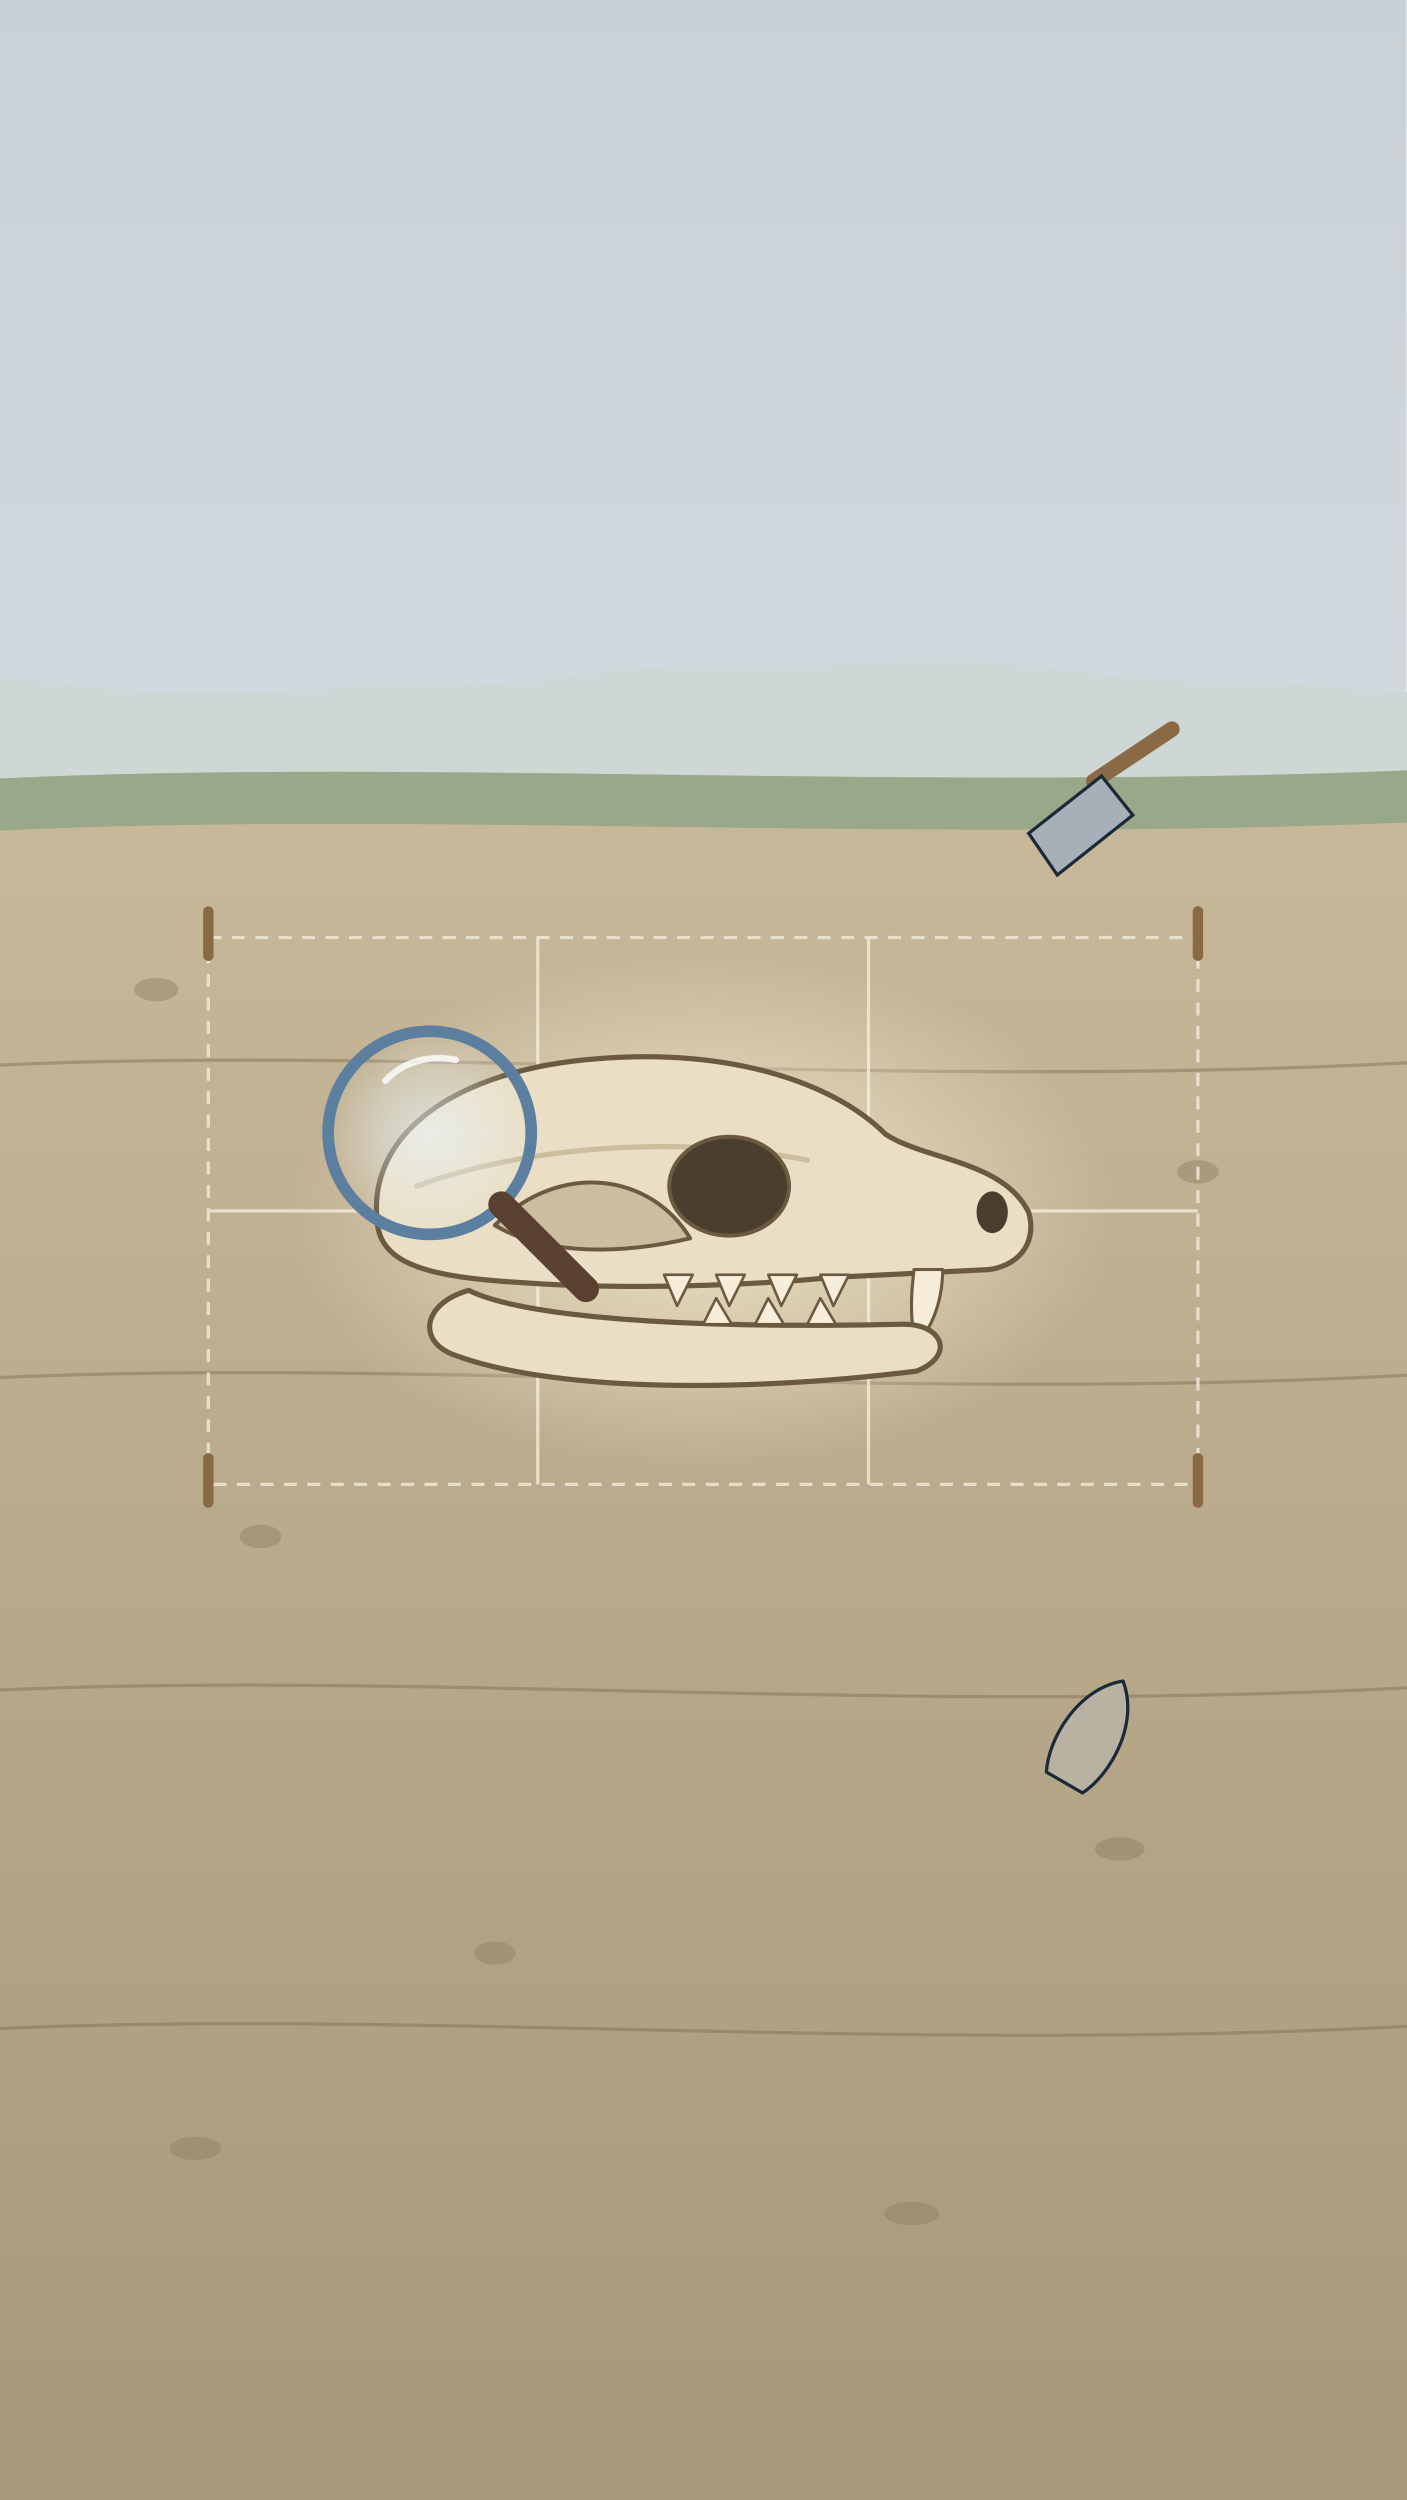
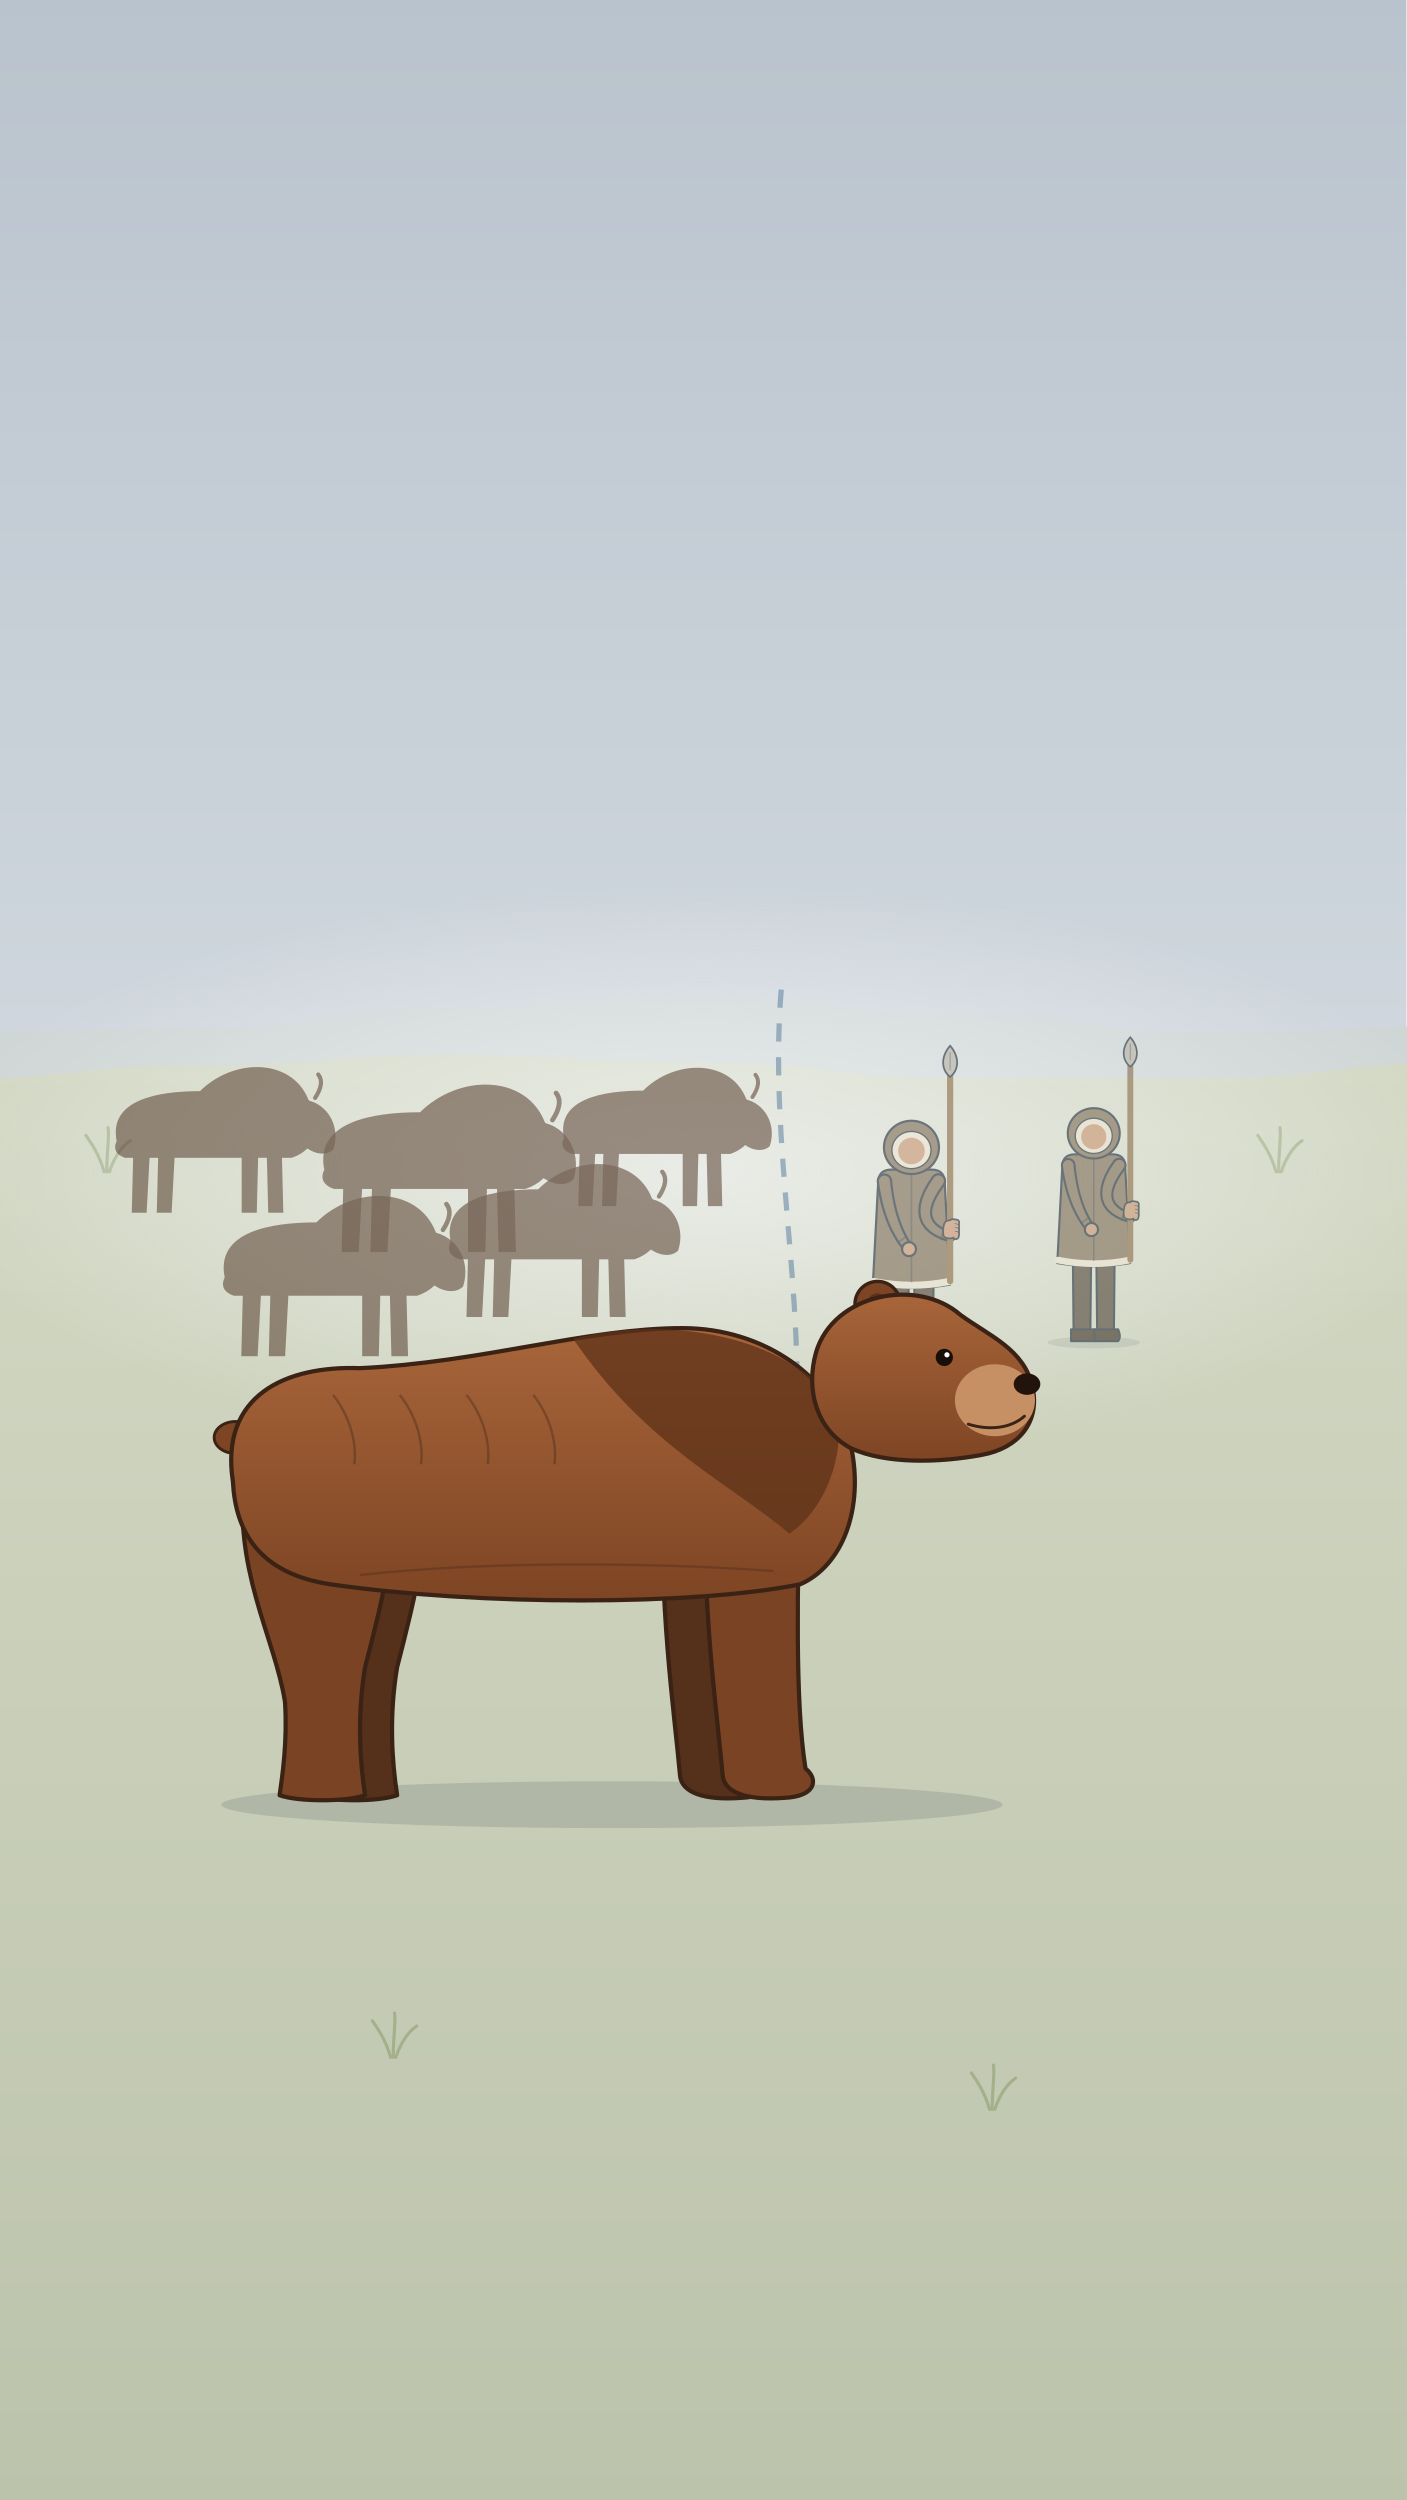
<svg xmlns="http://www.w3.org/2000/svg" viewBox="0 0 1080 1920" width="1080" height="1920">
  <defs>
    <linearGradient id="GR-arct" x1="0" y1="0" x2="0" y2="1">
      <stop offset="0" stop-color="#a8653a" />
      <stop offset="1" stop-color="#7e4524" />
    </linearGradient>
    <linearGradient id="GR-brown" x1="0" y1="0" x2="0" y2="1">
      <stop offset="0" stop-color="#c99a68" />
      <stop offset="1" stop-color="#a0703f" />
    </linearGradient>
    <linearGradient id="GR-mammoth" x1="0" y1="0" x2="0" y2="1">
      <stop offset="0" stop-color="#a8623e" />
      <stop offset=".6" stop-color="#8b4a2e" />
      <stop offset="1" stop-color="#5e3020" />
    </linearGradient>
    <linearGradient id="GR-mastodon" x1="0" y1="0" x2="0" y2="1">
      <stop offset="0" stop-color="#8a5a40" />
      <stop offset="1" stop-color="#5a3a2a" />
    </linearGradient>
-     <linearGradient id="U026sky" x1="0" y1="0" x2="0" y2="1">
-       <stop offset="0" stop-color="#c9d1d8" stop-opacity="1" />
+     <linearGradient id="U025sky" x1="0" y1="0" x2="0" y2="1">
+       <stop offset="0" stop-color="#b9c3cd" stop-opacity="1" />
+       <stop offset="0.6" stop-color="#d9dfe4" stop-opacity="1" />
      <stop offset="1" stop-color="#e4eaee" stop-opacity="1" />
    </linearGradient>
-     <linearGradient id="U026soil" x1="0" y1="0" x2="0" y2="1">
-       <stop offset="0" stop-color="#c8b99a" stop-opacity="1" />
-       <stop offset="1" stop-color="#a8977a" stop-opacity="1" />
-     </linearGradient>
-     <radialGradient id="U026lamp" cx=".5" cy=".5" r=".5">
-       <stop offset="0" stop-color="#fff6dc" stop-opacity="0.7" />
-       <stop offset=".6" stop-color="#fff6dc" stop-opacity="0.315" />
-       <stop offset="1" stop-color="#fff6dc" stop-opacity="0" />
+     <linearGradient id="U025gr" x1="0" y1="0" x2="0" y2="1">
+       <stop offset="0" stop-color="#d3d8c4" stop-opacity="1" />
+       <stop offset="1" stop-color="#bcc3ab" stop-opacity="1" />
+     </linearGradient>
+     <linearGradient id="U025snow" x1="0" y1="0" x2="0" y2="1">
+       <stop offset="0" stop-color="#e9eef1" stop-opacity="1" />
+       <stop offset="1" stop-color="#d4dce2" stop-opacity="1" />
+     </linearGradient>
+     <radialGradient id="U025mist" cx=".5" cy=".5" r=".5">
+       <stop offset="0" stop-color="#f4f6f7" stop-opacity="0.7" />
+       <stop offset=".6" stop-color="#f4f6f7" stop-opacity="0.315" />
+       <stop offset="1" stop-color="#f4f6f7" stop-opacity="0" />
    </radialGradient>
-     <radialGradient id="U026lens" cx=".5" cy=".5" r=".5">
-       <stop offset="0" stop-color="#e8f4fb" stop-opacity="0.6" />
-       <stop offset=".6" stop-color="#e8f4fb" stop-opacity="0.27" />
-       <stop offset="1" stop-color="#e8f4fb" stop-opacity="0" />
+     <radialGradient id="U025glow" cx=".5" cy=".5" r=".5">
+       <stop offset="0" stop-color="#f2e6c8" stop-opacity="0.55" />
+       <stop offset=".6" stop-color="#f2e6c8" stop-opacity="0.248" />
+       <stop offset="1" stop-color="#f2e6c8" stop-opacity="0" />
    </radialGradient>
  </defs>
-   <rect id="bg-sky" x="0" y="0" width="1080" height="1920" fill="url(#U026sky)" />
-   <path id="bg-far-hills" d="M -40 520 C 57 520 57 532 153 532 C 250 532 250 526 347 526 C 443 526 443 512 540 512 C 637 512 637 509 733 509 C 830 509 830 523 927 523 C 1023 523 1023 532 1120 532 L 1120 1920 L -40 1920 Z" fill="#cfd6d6" />
-   <path id="bg-soil" d="M -40 600 C 300 580 700 610 1120 590 L 1120 1920 L -40 1920 Z" fill="url(#U026soil)" />
-   <path d="M -40 600 C 300 580 700 610 1120 590 L 1120 630 C 700 650 300 620 -40 640 Z" fill="#9aa88a" />
-   <path id="bg-rock-layer-1" d="M -40 820 C 300 800 700 840 1120 814" fill="none" stroke="#7d6a55" stroke-width="2.5" opacity=".45" />
-   <path id="bg-rock-layer-2" d="M -40 1060 C 300 1040 700 1080 1120 1054" fill="none" stroke="#7d6a55" stroke-width="2.5" opacity=".45" />
-   <path id="bg-rock-layer-3" d="M -40 1300 C 300 1280 700 1320 1120 1294" fill="none" stroke="#7d6a55" stroke-width="2.5" opacity=".45" />
-   <path id="bg-rock-layer-4" d="M -40 1560 C 300 1540 700 1580 1120 1554" fill="none" stroke="#7d6a55" stroke-width="2.5" opacity=".45" />
-   <ellipse cx="120" cy="760" rx="17" ry="9" fill="#8f7f62" opacity=".45" />
-   <ellipse cx="920" cy="900" rx="16" ry="9" fill="#8f7f62" opacity=".45" />
-   <ellipse cx="200" cy="1180" rx="16" ry="9" fill="#8f7f62" opacity=".45" />
-   <ellipse cx="860" cy="1420" rx="19" ry="9" fill="#8f7f62" opacity=".45" />
-   <ellipse cx="380" cy="1500" rx="16" ry="9" fill="#8f7f62" opacity=".45" />
-   <ellipse cx="700" cy="1700" rx="21" ry="9" fill="#8f7f62" opacity=".45" />
-   <ellipse cx="150" cy="1650" rx="20" ry="9" fill="#8f7f62" opacity=".45" />
-   <g id="bg-dig-grid" fill="none" stroke="#efe6d6" stroke-width="2.5" opacity=".85">
-     <rect x="160" y="720" width="760" height="420" stroke-dasharray="10 8" />
-     <path d="M 413 720 L 413 1140 M 667 720 L 667 1140 M 160 930 L 920 930" />
+   <rect id="bg-sky" x="0" y="0" width="1080" height="1920" fill="url(#U025sky)" />
+   <path id="bg-far-hills" d="M -40 792 C 57 792 57 790 153 790 C 250 790 250 774 347 774 C 443 774 443 766 540 766 C 637 766 637 779 733 779 C 830 779 830 793 927 793 C 1023 793 1023 788 1120 788 L 1120 1920 L -40 1920 Z" fill="#cfd6d6" />
+   <path id="bg-ground" d="M -40 829 C 57 829 57 818 153 818 C 250 818 250 810 347 810 C 443 810 443 816 540 816 C 637 816 637 828 733 828 C 830 828 830 828 927 828 C 1023 828 1023 816 1120 816 L 1120 1920 L -40 1920 Z" fill="url(#U025gr)" />
+   <path d="M 80 900 c -4 -14 -10 -22 -14 -28 M 82 900 c 0 -16 2 -26 1 -34 M 84 900 c 4 -12 10 -20 16 -24" fill="none" stroke="#8a9a6a" stroke-width="2.4" stroke-linecap="round" opacity="0.55" />
+   <path d="M 980 900 c -4 -14 -10 -22 -14 -28 M 982 900 c 0 -16 2 -26 1 -34 M 984 900 c 4 -12 10 -20 16 -24" fill="none" stroke="#8a9a6a" stroke-width="2.4" stroke-linecap="round" opacity="0.55" />
+   <path d="M 300 1580 c -4 -14 -10 -22 -14 -28 M 302 1580 c 0 -16 2 -26 1 -34 M 304 1580 c 4 -12 10 -20 16 -24" fill="none" stroke="#8a9a6a" stroke-width="2.4" stroke-linecap="round" opacity="0.55" />
+   <path d="M 760 1620 c -4 -14 -10 -22 -14 -28 M 762 1620 c 0 -16 2 -26 1 -34 M 764 1620 c 4 -12 10 -20 16 -24" fill="none" stroke="#8a9a6a" stroke-width="2.4" stroke-linecap="round" opacity="0.55" />
+   <ellipse cx="540" cy="900" rx="600" ry="220" fill="url(#U025mist)" />
+   <g id="mv-path-bison-herd-escape" data-path="M 330 980 C 380 980 430 975 480 970" data-dur="4.2" data-delay=".4" data-rot="0" data-face="right" opacity=".7">
+     <g transform="translate(160.0 930.0) scale(-2 2) translate(-1380.0 -598.0)">
+       <g id="bison-far-1-h0" opacity="0.75">
+         <path d="M 1408.8,574.4 L 1409.4,598.7 L 1403.7,598.7 L 1402.4,574.4 Z" fill="#4e3324" />
+         <path d="M 1367.2,574.4 L 1367.2,598.7 L 1361.4,598.7 L 1360.8,574.4 Z" fill="#4e3324" />
+         <path d="M 1399.2,574.4 L 1399.8,598.7 L 1394.1,598.7 L 1392.8,574.4 Z" fill="#4e3324" />
+         <path d="M 1357.6,574.4 L 1357.0,598.7 L 1351.2,598.7 L 1351.8,574.4 Z" fill="#4e3324" />
+         <path d="M 1415.2,571.2 C 1418.4,555.2 1399.2,552.0 1383.2,552.0 C 1370.4,539.2 1348.0,539.2 1341.6,555.2 C 1335.2,564.8 1338.4,574.4 1348.0,577.6 L 1412.0,577.6 C 1415.8,576.3 1416.5,573.8 1415.2,571.2 Z" fill="#4e3324" />
+         <path d="M 1344.8,555.2 C 1335.2,555.2 1328.8,564.8 1332.0,574.4 C 1335.2,577.6 1341.6,575.7 1344.8,571.2 Z" fill="#4e3324" />
+         <path d="M 1339.0,554.6 Q 1335.2,548.8 1337.8,545.6" fill="none" stroke="#4e3324" stroke-width="1.6" stroke-linejoin="round" stroke-linecap="round" />
+       </g>
+     </g>
+     <g transform="translate(330.0 960.0) scale(-2.3 2.3) translate(-1380.0 -598.0)">
+       <g id="bison-far-1-h1" opacity="0.75">
+         <path d="M 1408.8,574.4 L 1409.4,598.7 L 1403.7,598.7 L 1402.4,574.4 Z" fill="#4e3324" />
+         <path d="M 1367.2,574.4 L 1367.2,598.7 L 1361.4,598.7 L 1360.8,574.4 Z" fill="#4e3324" />
+         <path d="M 1399.2,574.4 L 1399.8,598.7 L 1394.1,598.7 L 1392.8,574.4 Z" fill="#4e3324" />
+         <path d="M 1357.6,574.4 L 1357.0,598.7 L 1351.2,598.7 L 1351.8,574.4 Z" fill="#4e3324" />
+         <path d="M 1415.2,571.2 C 1418.4,555.2 1399.2,552.0 1383.2,552.0 C 1370.4,539.2 1348.0,539.2 1341.6,555.2 C 1335.2,564.8 1338.4,574.4 1348.0,577.6 L 1412.0,577.6 C 1415.8,576.3 1416.5,573.8 1415.2,571.2 Z" fill="#4e3324" />
+         <path d="M 1344.8,555.2 C 1335.2,555.2 1328.8,564.8 1332.0,574.4 C 1335.2,577.6 1341.6,575.7 1344.8,571.2 Z" fill="#4e3324" />
+         <path d="M 1339.0,554.6 Q 1335.2,548.8 1337.8,545.6" fill="none" stroke="#4e3324" stroke-width="1.6" stroke-linejoin="round" stroke-linecap="round" />
+       </g>
+     </g>
+     <g transform="translate(500.0 925.0) scale(-1.9 1.9) translate(-1380.0 -598.0)">
+       <g id="bison-far-1-h2" opacity="0.75">
+         <path d="M 1408.8,574.4 L 1409.4,598.7 L 1403.7,598.7 L 1402.4,574.4 Z" fill="#4e3324" />
+         <path d="M 1367.2,574.4 L 1367.2,598.7 L 1361.4,598.7 L 1360.8,574.4 Z" fill="#4e3324" />
+         <path d="M 1399.2,574.4 L 1399.8,598.7 L 1394.1,598.7 L 1392.8,574.4 Z" fill="#4e3324" />
+         <path d="M 1357.6,574.4 L 1357.0,598.7 L 1351.2,598.7 L 1351.8,574.4 Z" fill="#4e3324" />
+         <path d="M 1415.2,571.2 C 1418.4,555.2 1399.2,552.0 1383.2,552.0 C 1370.4,539.2 1348.0,539.2 1341.6,555.2 C 1335.2,564.8 1338.4,574.4 1348.0,577.6 L 1412.0,577.6 C 1415.8,576.3 1416.5,573.8 1415.2,571.2 Z" fill="#4e3324" />
+         <path d="M 1344.8,555.2 C 1335.2,555.2 1328.8,564.8 1332.0,574.4 C 1335.2,577.6 1341.6,575.7 1344.8,571.2 Z" fill="#4e3324" />
+         <path d="M 1339.0,554.6 Q 1335.2,548.8 1337.8,545.6" fill="none" stroke="#4e3324" stroke-width="1.6" stroke-linejoin="round" stroke-linecap="round" />
+       </g>
+     </g>
+     <g transform="translate(420.0 1010.0) scale(-2.1 2.1) translate(-1380.0 -598.0)">
+       <g id="bison-far-1-h3" opacity="0.75">
+         <path d="M 1408.8,574.4 L 1409.4,598.7 L 1403.7,598.7 L 1402.4,574.4 Z" fill="#4e3324" />
+         <path d="M 1367.2,574.4 L 1367.2,598.7 L 1361.4,598.7 L 1360.8,574.4 Z" fill="#4e3324" />
+         <path d="M 1399.2,574.4 L 1399.8,598.7 L 1394.1,598.7 L 1392.8,574.4 Z" fill="#4e3324" />
+         <path d="M 1357.6,574.4 L 1357.0,598.7 L 1351.2,598.7 L 1351.8,574.4 Z" fill="#4e3324" />
+         <path d="M 1415.2,571.2 C 1418.4,555.2 1399.2,552.0 1383.2,552.0 C 1370.4,539.2 1348.0,539.2 1341.6,555.2 C 1335.2,564.8 1338.4,574.4 1348.0,577.6 L 1412.0,577.6 C 1415.8,576.3 1416.5,573.8 1415.2,571.2 Z" fill="#4e3324" />
+         <path d="M 1344.8,555.2 C 1335.2,555.2 1328.8,564.8 1332.0,574.4 C 1335.2,577.6 1341.6,575.7 1344.8,571.2 Z" fill="#4e3324" />
+         <path d="M 1339.0,554.6 Q 1335.2,548.8 1337.8,545.6" fill="none" stroke="#4e3324" stroke-width="1.6" stroke-linejoin="round" stroke-linecap="round" />
+       </g>
+     </g>
+     <g transform="translate(250.0 1040.0) scale(-2.2 2.2) translate(-1380.0 -598.0)">
+       <g id="bison-far-1-h4" opacity="0.75">
+         <path d="M 1408.8,574.4 L 1409.4,598.7 L 1403.7,598.7 L 1402.4,574.4 Z" fill="#4e3324" />
+         <path d="M 1367.2,574.4 L 1367.2,598.7 L 1361.4,598.7 L 1360.8,574.4 Z" fill="#4e3324" />
+         <path d="M 1399.2,574.4 L 1399.8,598.7 L 1394.1,598.7 L 1392.8,574.4 Z" fill="#4e3324" />
+         <path d="M 1357.6,574.4 L 1357.0,598.7 L 1351.2,598.7 L 1351.8,574.4 Z" fill="#4e3324" />
+         <path d="M 1415.2,571.2 C 1418.4,555.2 1399.2,552.0 1383.2,552.0 C 1370.4,539.2 1348.0,539.2 1341.6,555.2 C 1335.2,564.8 1338.4,574.4 1348.0,577.6 L 1412.0,577.6 C 1415.8,576.3 1416.5,573.8 1415.2,571.2 Z" fill="#4e3324" />
+         <path d="M 1344.8,555.2 C 1335.2,555.2 1328.8,564.8 1332.0,574.4 C 1335.2,577.6 1341.6,575.7 1344.8,571.2 Z" fill="#4e3324" />
+         <path d="M 1339.0,554.6 Q 1335.2,548.8 1337.8,545.6" fill="none" stroke="#4e3324" stroke-width="1.6" stroke-linejoin="round" stroke-linecap="round" />
+       </g>
+     </g>
  </g>
-   <path d="M 160 700 L 160 734" stroke="#8a6a44" stroke-width="8" stroke-linecap="round" />
-   <path d="M 920 700 L 920 734" stroke="#8a6a44" stroke-width="8" stroke-linecap="round" />
-   <path d="M 160 1120 L 160 1154" stroke="#8a6a44" stroke-width="8" stroke-linecap="round" />
-   <path d="M 920 1120 L 920 1154" stroke="#8a6a44" stroke-width="8" stroke-linecap="round" />
-   <ellipse cx="540" cy="930" rx="320" ry="200" fill="url(#U026lamp)" />
-   <g transform="translate(540.0 935.0) scale(0.8 0.8) translate(-1085.0 -620.0)">
-     <g id="arctodus-skull">
-       <path d="M 772.5,627.5 C 760.0,540.0 847.5,477.5 985.0,467.5 C 1110.0,457.5 1210.0,490.0 1260.0,540.0 C 1297.5,565.0 1372.5,565.0 1397.5,615.0 C 1405.0,640.0 1392.5,665.0 1360.0,670.0 L 1210.0,677.5 C 1135.0,685.0 1010.0,690.0 910.0,682.5 C 822.5,677.5 777.5,665.0 772.5,627.5 Z" fill="#eadfc6" stroke="#6b5a40" stroke-width="5.0" stroke-linejoin="round" stroke-linecap="round" />
-       <path d="M 810.0,590.0 C 910.0,552.5 1060.0,540.0 1185.0,565.0" fill="none" stroke="#cbbd9e" stroke-width="5.0" stroke-linejoin="round" stroke-linecap="round" />
-       <ellipse cx="1110.0" cy="590.0" rx="57.5" ry="47.5" fill="#4a3e2e" stroke="#6b5a40" stroke-width="3.8" />
-       <path d="M 885.0,627.5 C 947.5,565.0 1035.0,577.5 1072.5,640.0 C 1010.0,655.0 935.0,657.5 885.0,627.5 Z" fill="#cbbd9e" stroke="#6b5a40" stroke-width="3.8" stroke-linejoin="round" stroke-linecap="round" />
-       <ellipse cx="1362.5" cy="615.0" rx="15.0" ry="20.0" fill="#4a3e2e" />
-       <path d="M 1197.5,675.0 L 1210.0,705.0 L 1225.0,675.0 Z" fill="#f6eedb" stroke="#6b5a40" stroke-width="2.5" stroke-linejoin="round" stroke-linecap="round" />
-       <path d="M 1147.5,675.0 L 1160.0,705.0 L 1175.0,675.0 Z" fill="#f6eedb" stroke="#6b5a40" stroke-width="2.5" stroke-linejoin="round" stroke-linecap="round" />
-       <path d="M 1097.5,675.0 L 1110.0,705.0 L 1125.0,675.0 Z" fill="#f6eedb" stroke="#6b5a40" stroke-width="2.5" stroke-linejoin="round" stroke-linecap="round" />
-       <path d="M 1047.5,675.0 L 1060.0,705.0 L 1075.0,675.0 Z" fill="#f6eedb" stroke="#6b5a40" stroke-width="2.5" stroke-linejoin="round" stroke-linecap="round" />
-       <path d="M 1315.0,670.0 C 1315.0,702.5 1302.5,730.0 1290.0,740.0 C 1282.5,720.0 1285.0,690.0 1287.5,670.0 Z" fill="#f6eedb" stroke="#6b5a40" stroke-width="3.0" stroke-linejoin="round" stroke-linecap="round" />
-       <path d="M 860.0,690.0 C 910.0,715.0 1060.0,727.5 1277.5,722.5 C 1315.0,722.5 1327.5,752.5 1290.0,767.5 C 1110.0,790.0 935.0,785.0 847.5,752.5 C 810.0,740.0 815.0,702.5 860.0,690.0 Z" fill="#eadfc6" stroke="#6b5a40" stroke-width="5.0" stroke-linejoin="round" stroke-linecap="round" />
-       <path d="M 1185.0,722.5 L 1197.5,697.5 L 1212.5,722.5 Z" fill="#f6eedb" stroke="#6b5a40" stroke-width="2.5" stroke-linejoin="round" stroke-linecap="round" />
-       <path d="M 1135.0,722.5 L 1147.5,697.5 L 1162.5,722.5 Z" fill="#f6eedb" stroke="#6b5a40" stroke-width="2.5" stroke-linejoin="round" stroke-linecap="round" />
-       <path d="M 1085.0,722.5 L 1097.5,697.5 L 1112.5,722.5 Z" fill="#f6eedb" stroke="#6b5a40" stroke-width="2.5" stroke-linejoin="round" stroke-linecap="round" />
+   <g id="ghost-hunter-group" opacity=".6">
+     <g id="mv-breathe-hunter-person-a">
+       <g transform="translate(700.0 1050.0) scale(0.55 0.55) translate(-470.0 -880.0)">
+         <g id="clovis-hunter-person-a">
+           <ellipse cx="470" cy="882" rx="68.2" ry="8.7" fill="#1b2a38" opacity=".14" />
+           <path d="M439,736.8 L466.3,736.8 L465,864.5 L440.2,864.5 Z" fill="#4e4236" stroke="#1b2a38" stroke-width="3.1" stroke-linejoin="round" />
+           <path d="M436.5,862.6 L471.2,862.6 Q476.2,873.8 471.2,880 L436.5,880 Z" fill="#3a2e24" stroke="#1b2a38" stroke-width="3.1" stroke-linejoin="round" />
+           <path d="M473.7,736.8 L501,736.8 L499.8,864.5 L475,864.5 Z" fill="#4e4236" stroke="#1b2a38" stroke-width="3.1" stroke-linejoin="round" />
+           <path d="M471.2,862.6 L506,862.6 Q510.9,873.8 506,880 L471.2,880 Z" fill="#3a2e24" stroke="#1b2a38" stroke-width="3.1" stroke-linejoin="round" />
+           <path d="M423.5,622.7 Q423.5,604.1 442.1,604.1 L497.9,604.1 Q516.5,604.1 516.5,622.7 L523.9,764.7 Q470,774 416.1,764.7 Z" fill="#7d6a55" stroke="#1b2a38" stroke-width="3.1" stroke-linejoin="round" />
+           <path d="M417.3,760.3 Q470,770.9 522.7,760.3" fill="none" stroke="#efe6d6" stroke-width="9.9" stroke-linecap="round" />
+           <path d="M470,610.3 L470,761.6" stroke="#1b2a38" stroke-width="2.2" opacity=".45" />
+           <g class="mv mv-limb-clovis-hunter-person-arm-r-1-a" data-pivot="679.2 906.8">
+             <path d="M423.0,620.8 L424.3,630.3 L426.0,639.6 L428.0,648.7 L430.2,657.3 L432.8,665.7 L435.6,673.7 L438.7,681.4 L442.1,688.7 L445.8,695.7 L449.7,702.4 L453.9,708.7 L458.3,714.5 A6.2,6.2 0 0 0 468.5,707.4 L464.8,701.6 L461.5,695.6 L458.4,689.3 L455.6,682.7 L453.0,675.8 L450.7,668.6 L448.5,661.0 L446.7,653.2 L445.0,645.0 L443.6,636.5 L442.4,627.7 L441.4,618.4 A9.3,9.3 0 0 0 423.0,620.8Z" fill="#7d6a55" stroke="#1b2a38" stroke-width="3.10" stroke-linejoin="round" />
+             <path d="M451.3,706.0 L462.3,697.9" stroke="#1b2a38" stroke-width="2.48" stroke-linecap="round" opacity=".5" />
+             <circle cx="466.6" cy="715.2" r="9.7" fill="#c99572" stroke="#1b2a38" stroke-width="3.10" />
+           </g>
+           <g data-armfixed="1" class="mv mv-limb-clovis-hunter-person-arm-l-1-a" data-pivot="720.8 906.8" data-amp="0">
+             <path d="M500.1,614.4 L493.4,624.4 L488.0,634.4 L484.1,644.0 L481.7,653.2 L481.0,662.2 L482.0,670.7 L484.9,678.6 L489.6,685.6 L495.8,691.5 L503.3,696.4 L512.1,700.5 L521.9,703.7 A6.2,6.2 0 0 0 526.1,692.0 L517.2,688.5 L510.2,684.7 L504.9,680.6 L501.2,676.4 L498.8,672.1 L497.6,667.5 L497.4,662.4 L498.3,656.6 L500.5,649.9 L504.0,642.4 L508.9,634.2 L515.5,624.8 A9.3,9.3 0 0 0 500.1,614.4Z" fill="#7d6a55" stroke="#1b2a38" stroke-width="3.10" stroke-linejoin="round" />
+             <path d="M511.3,701.1 L515.3,688.1" stroke="#1b2a38" stroke-width="2.48" stroke-linecap="round" opacity=".5" />
+             <path d="M524,759.8 L524,462.2" stroke="#8a6a44" stroke-width="8.7" stroke-linecap="round" />
+             <path d="M524,431.2 C537.6,446.7 536.4,465.3 524,474.6 C511.6,465.3 510.4,446.7 524,431.2 Z" fill="#b9b2a2" stroke="#1b2a38" stroke-width="2.5" />
+             <path d="M524,440.5 L524,465.3" stroke="#1b2a38" stroke-width="1.6" opacity=".5" />
+             <g data-fig="hand:hold" transform="translate(524.0 697.8) rotate(0.0) scale(0.661)">
+               <path d="M-12 -2 C-14 -10 -13 -24 -9 -30 C-4 -34 6 -34 9 -30 C11 -22 11 -10 9 -2 C6 3 -8 3 -12 -2 Z" fill="#c99572" stroke="#1b2a38" stroke-width="7.50" stroke-linejoin="round" />
+               <path d="M5 -31 L13 -30 L12 -25" fill="none" stroke="#1b2a38" stroke-width="16.00" stroke-linecap="round" stroke-linejoin="round" />
+               <path d="M5 -23 L13 -22 L12 -17" fill="none" stroke="#1b2a38" stroke-width="16.00" stroke-linecap="round" stroke-linejoin="round" />
+               <path d="M5 -15 L13 -14 L12 -9" fill="none" stroke="#1b2a38" stroke-width="16.00" stroke-linecap="round" stroke-linejoin="round" />
+               <path d="M5 -7 L13 -6 L12 -1" fill="none" stroke="#1b2a38" stroke-width="16.00" stroke-linecap="round" stroke-linejoin="round" />
+               <path d="M5 -31 L13 -30 L12 -25" fill="none" stroke="#1b2a38" stroke-width="11.88" stroke-linecap="round" stroke-linejoin="round" opacity=".85" />
+               <path d="M5 -31 L13 -30 L12 -25" fill="none" stroke="#c99572" stroke-width="8.5" stroke-linecap="round" stroke-linejoin="round" />
+               <path d="M5 -23 L13 -22 L12 -17" fill="none" stroke="#1b2a38" stroke-width="11.88" stroke-linecap="round" stroke-linejoin="round" opacity=".85" />
+               <path d="M5 -23 L13 -22 L12 -17" fill="none" stroke="#c99572" stroke-width="8.5" stroke-linecap="round" stroke-linejoin="round" />
+               <path d="M5 -15 L13 -14 L12 -9" fill="none" stroke="#1b2a38" stroke-width="11.88" stroke-linecap="round" stroke-linejoin="round" opacity=".85" />
+               <path d="M5 -15 L13 -14 L12 -9" fill="none" stroke="#c99572" stroke-width="8.5" stroke-linecap="round" stroke-linejoin="round" />
+               <path d="M5 -7 L13 -6 L12 -1" fill="none" stroke="#1b2a38" stroke-width="11.88" stroke-linecap="round" stroke-linejoin="round" opacity=".85" />
+               <path d="M5 -7 L13 -6 L12 -1" fill="none" stroke="#c99572" stroke-width="8.5" stroke-linecap="round" stroke-linejoin="round" />
+               <path d="M-12 -2 C-14 -10 -13 -24 -9 -30 C-4 -34 6 -34 9 -30 C11 -22 11 -10 9 -2 C6 3 -8 3 -12 -2 Z" fill="#c99572" stroke="none" />
+             </g>
+           </g>
+           <ellipse cx="470" cy="573.1" rx="38.4" ry="37.2" fill="#7d6a55" stroke="#1b2a38" stroke-width="3.1" />
+           <ellipse cx="470" cy="576.8" rx="27.3" ry="26" fill="#efe6d6" stroke="#1b2a38" stroke-width="1.9" />
+           <ellipse cx="470" cy="578.1" rx="18.6" ry="18.6" fill="#c99572" />
+         </g>
+       </g>
+     </g>
+     <g id="mv-breathe-hunter-person-b">
+       <g transform="translate(840.0 1030.0) scale(0.52 0.52) translate(-470.0 -880.0)">
+         <g id="clovis-hunter-person-b">
+           <ellipse cx="470" cy="882" rx="68.2" ry="8.7" fill="#1b2a38" opacity=".14" />
+           <path d="M439,736.8 L466.3,736.8 L465,864.5 L440.2,864.5 Z" fill="#4e4236" stroke="#1b2a38" stroke-width="3.1" stroke-linejoin="round" />
+           <path d="M436.5,862.6 L471.2,862.6 Q476.2,873.8 471.2,880 L436.5,880 Z" fill="#3a2e24" stroke="#1b2a38" stroke-width="3.1" stroke-linejoin="round" />
+           <path d="M473.7,736.8 L501,736.8 L499.8,864.5 L475,864.5 Z" fill="#4e4236" stroke="#1b2a38" stroke-width="3.1" stroke-linejoin="round" />
+           <path d="M471.2,862.6 L506,862.6 Q510.9,873.8 506,880 L471.2,880 Z" fill="#3a2e24" stroke="#1b2a38" stroke-width="3.1" stroke-linejoin="round" />
+           <path d="M423.5,622.7 Q423.5,604.1 442.1,604.1 L497.9,604.1 Q516.5,604.1 516.5,622.7 L523.9,764.7 Q470,774 416.1,764.7 Z" fill="#7d6a55" stroke="#1b2a38" stroke-width="3.1" stroke-linejoin="round" />
+           <path d="M417.3,760.3 Q470,770.9 522.7,760.3" fill="none" stroke="#efe6d6" stroke-width="9.9" stroke-linecap="round" />
+           <path d="M470,610.3 L470,761.6" stroke="#1b2a38" stroke-width="2.2" opacity=".45" />
+           <g class="mv mv-limb-clovis-hunter-person-arm-r-1-b" data-pivot="820.3 894.6">
+             <path d="M423.0,620.8 L424.3,630.3 L426.0,639.6 L428.0,648.7 L430.2,657.3 L432.8,665.7 L435.6,673.7 L438.7,681.4 L442.1,688.7 L445.8,695.7 L449.7,702.4 L453.9,708.7 L458.3,714.5 A6.2,6.2 0 0 0 468.5,707.4 L464.8,701.6 L461.5,695.6 L458.4,689.3 L455.6,682.7 L453.0,675.8 L450.7,668.6 L448.5,661.0 L446.7,653.2 L445.0,645.0 L443.6,636.5 L442.4,627.7 L441.4,618.4 A9.3,9.3 0 0 0 423.0,620.8Z" fill="#7d6a55" stroke="#1b2a38" stroke-width="3.10" stroke-linejoin="round" />
+             <path d="M451.3,706.0 L462.3,697.9" stroke="#1b2a38" stroke-width="2.48" stroke-linecap="round" opacity=".5" />
+             <circle cx="466.6" cy="715.2" r="9.7" fill="#c99572" stroke="#1b2a38" stroke-width="3.10" />
+           </g>
+           <g data-armfixed="1" class="mv mv-limb-clovis-hunter-person-arm-l-1-b" data-pivot="859.7 894.6" data-amp="0">
+             <path d="M500.1,614.4 L493.4,624.4 L488.0,634.4 L484.1,644.0 L481.7,653.2 L481.0,662.2 L482.0,670.7 L484.9,678.6 L489.6,685.6 L495.8,691.5 L503.3,696.4 L512.1,700.5 L521.9,703.7 A6.2,6.2 0 0 0 526.1,692.0 L517.2,688.5 L510.2,684.7 L504.9,680.6 L501.2,676.4 L498.8,672.1 L497.6,667.5 L497.4,662.4 L498.3,656.6 L500.5,649.9 L504.0,642.4 L508.9,634.2 L515.5,624.8 A9.3,9.3 0 0 0 500.1,614.4Z" fill="#7d6a55" stroke="#1b2a38" stroke-width="3.10" stroke-linejoin="round" />
+             <path d="M511.3,701.1 L515.3,688.1" stroke="#1b2a38" stroke-width="2.48" stroke-linecap="round" opacity=".5" />
+             <path d="M524,759.8 L524,462.2" stroke="#8a6a44" stroke-width="8.7" stroke-linecap="round" />
+             <path d="M524,431.2 C537.6,446.7 536.4,465.3 524,474.6 C511.6,465.3 510.4,446.7 524,431.2 Z" fill="#b9b2a2" stroke="#1b2a38" stroke-width="2.5" />
+             <path d="M524,440.5 L524,465.3" stroke="#1b2a38" stroke-width="1.6" opacity=".5" />
+             <g data-fig="hand:hold" transform="translate(524.0 697.8) rotate(0.0) scale(0.661)">
+               <path d="M-12 -2 C-14 -10 -13 -24 -9 -30 C-4 -34 6 -34 9 -30 C11 -22 11 -10 9 -2 C6 3 -8 3 -12 -2 Z" fill="#c99572" stroke="#1b2a38" stroke-width="7.50" stroke-linejoin="round" />
+               <path d="M5 -31 L13 -30 L12 -25" fill="none" stroke="#1b2a38" stroke-width="16.00" stroke-linecap="round" stroke-linejoin="round" />
+               <path d="M5 -23 L13 -22 L12 -17" fill="none" stroke="#1b2a38" stroke-width="16.00" stroke-linecap="round" stroke-linejoin="round" />
+               <path d="M5 -15 L13 -14 L12 -9" fill="none" stroke="#1b2a38" stroke-width="16.00" stroke-linecap="round" stroke-linejoin="round" />
+               <path d="M5 -7 L13 -6 L12 -1" fill="none" stroke="#1b2a38" stroke-width="16.00" stroke-linecap="round" stroke-linejoin="round" />
+               <path d="M5 -31 L13 -30 L12 -25" fill="none" stroke="#1b2a38" stroke-width="11.88" stroke-linecap="round" stroke-linejoin="round" opacity=".85" />
+               <path d="M5 -31 L13 -30 L12 -25" fill="none" stroke="#c99572" stroke-width="8.5" stroke-linecap="round" stroke-linejoin="round" />
+               <path d="M5 -23 L13 -22 L12 -17" fill="none" stroke="#1b2a38" stroke-width="11.88" stroke-linecap="round" stroke-linejoin="round" opacity=".85" />
+               <path d="M5 -23 L13 -22 L12 -17" fill="none" stroke="#c99572" stroke-width="8.5" stroke-linecap="round" stroke-linejoin="round" />
+               <path d="M5 -15 L13 -14 L12 -9" fill="none" stroke="#1b2a38" stroke-width="11.88" stroke-linecap="round" stroke-linejoin="round" opacity=".85" />
+               <path d="M5 -15 L13 -14 L12 -9" fill="none" stroke="#c99572" stroke-width="8.5" stroke-linecap="round" stroke-linejoin="round" />
+               <path d="M5 -7 L13 -6 L12 -1" fill="none" stroke="#1b2a38" stroke-width="11.88" stroke-linecap="round" stroke-linejoin="round" opacity=".85" />
+               <path d="M5 -7 L13 -6 L12 -1" fill="none" stroke="#c99572" stroke-width="8.5" stroke-linecap="round" stroke-linejoin="round" />
+               <path d="M-12 -2 C-14 -10 -13 -24 -9 -30 C-4 -34 6 -34 9 -30 C11 -22 11 -10 9 -2 C6 3 -8 3 -12 -2 Z" fill="#c99572" stroke="none" />
+             </g>
+           </g>
+           <ellipse cx="470" cy="573.1" rx="38.4" ry="37.2" fill="#7d6a55" stroke="#1b2a38" stroke-width="3.1" />
+           <ellipse cx="470" cy="576.8" rx="27.3" ry="26" fill="#efe6d6" stroke="#1b2a38" stroke-width="1.9" />
+           <ellipse cx="470" cy="578.1" rx="18.6" ry="18.6" fill="#c99572" />
+         </g>
+       </g>
    </g>
  </g>
-   <g id="stone-point-fragment" transform="rotate(30 840 1330)">
-     <path d="M 840.0 1285.0 C 867.5 1307.5 867.5 1352.5 856.0 1375.0 L 824.0 1375.0 C 812.5 1352.5 812.5 1307.5 840.0 1285.0 Z" fill="#b9b2a2" stroke="#1b2a38" stroke-width="2.5" stroke-linejoin="round" />
-   </g>
-   <g id="trowel-tool">
-     <path d="M 840 600 L 900 560" stroke="#8a6a44" stroke-width="12" stroke-linecap="round" />
-     <path d="M 790 640 L 846 596 L 870 626 L 812 672 Z" fill="#a7b0b8" stroke="#1b2a38" stroke-width="2.5" />
-   </g>
-   <g id="mv-path-magnifier-glass" data-path="M 330 870 C 420 840 560 830 700 880" data-dur="3.4" data-delay=".5" data-rot="0">
-     <circle cx="330" cy="870" r="78" fill="url(#U026lens)" stroke="#5c7fa0" stroke-width="9" />
-     <path d="M 385 925 L 450 990" stroke="#5a4030" stroke-width="20" stroke-linecap="round" />
-     <path d="M 296 830 C 310 815 330 810 350 814" fill="none" stroke="#fff" stroke-width="5" opacity=".8" stroke-linecap="round" />
+   <path id="bg-cut-line" d="M 600 760 C 590 880 620 1000 610 1110" fill="none" stroke="#5c7fa0" stroke-width="4" stroke-dasharray="14 12" opacity=".55" />
+   <ellipse cx="470" cy="1386" rx="300" ry="18" fill="#1b2a38" opacity="0.13" />
+   <g transform="translate(430.0 1380.0) scale(1.25 1.25) translate(-560.0 -866.0)">
+     <g id="arctodus-bear">
+       <g id="mv-joint-arctodus-leg-3" data-pivot="546.2 1147.5" data-amp="3" data-per="1.8" data-phase="3.14">
+         <path d="M 624.0 672.3 C 619.9 742.0 630.5 815.8 633.8 852.7 C 634.6 863.4 648.6 868.3 671.5 866.6 C 691.2 865.8 692.8 855.2 684.6 848.6 C 678.1 807.6 679.7 733.8 681.4 672.3 Z" fill="#55301a" stroke="#3a2214" stroke-width="2.6" stroke-linejoin="round" />
+       </g>
+       <g id="mv-joint-arctodus-leg-4" data-pivot="270.0 1137.5" data-amp="3" data-per="1.8" data-phase="0">
+         <path d="M 386.2 664.1 C 378.0 725.6 404.2 766.6 410.8 807.6 C 412.4 832.2 409.1 853.5 407.5 865.0 C 419.0 869.1 448.5 869.1 460.0 865.0 C 456.7 843.7 455.0 815.8 460.0 786.3 C 471.4 742.0 482.9 696.9 474.7 661.6 Z" fill="#55301a" stroke="#3a2214" stroke-width="2.6" stroke-linejoin="round" />
+       </g>
+       <g id="mv-joint-arctodus-leg-2" data-pivot="245.0 1137.5" data-amp="3" data-per="1.8" data-phase="3.14">
+         <path d="M 366.5 664.1 C 358.3 725.6 384.5 766.6 391.1 807.6 C 392.7 832.2 389.4 853.5 387.8 865.0 C 399.3 869.1 428.8 869.1 440.3 865.0 C 437.0 843.7 435.4 815.8 440.3 786.3 C 451.8 742.0 463.2 696.9 455.0 661.6 Z" fill="#7a4424" stroke="#3a2214" stroke-width="2.6" stroke-linejoin="round" />
+       </g>
+       <g id="mv-joint-arctodus-leg-1" data-pivot="578.8 1147.5" data-amp="3" data-per="1.8" data-phase="0">
+         <path d="M 650.2 672.3 C 646.1 742.0 656.8 815.8 660.0 852.7 C 660.9 863.4 674.8 868.3 697.8 866.6 C 717.4 865.8 719.1 855.2 710.9 848.6 C 704.3 807.6 706.0 733.8 707.6 672.3 Z" fill="#7a4424" stroke="#3a2214" stroke-width="2.6" stroke-linejoin="round" />
+       </g>
+       <ellipse cx="360.7" cy="645.2" rx="13.1" ry="9.8" fill="#7e4524" stroke="#3a2214" stroke-width="1.8" />
+       <path d="M 359.1 672.3 C 350.9 619.0 391.9 601.0 437.0 602.6 C 510.8 599.3 576.4 578.0 635.4 578.0 C 684.6 578.0 728.1 607.5 738.8 650.2 C 747.0 688.7 733.8 724.0 707.6 735.4 C 642.0 748.6 510.8 748.6 419.0 735.4 C 376.3 728.9 360.7 704.3 359.1 672.3 Z" fill="url(#GR-arct)" stroke="#3a2214" stroke-width="2.6" stroke-linejoin="round" />
+       <path d="M 568.2 584.6 C 625.6 569.8 699.4 582.1 730.6 625.6 C 735.5 658.4 722.4 689.5 701.0 704.3 C 666.6 674.8 612.5 650.2 568.2 584.6 Z" fill="#5e3218" opacity=".75" />
+       <path d="M 420.6 619.0 C 430.4 631.3 435.4 647.7 433.7 661.6" fill="none" stroke="#3a2214" stroke-width="1.5" opacity=".35" />
+       <path d="M 461.6 619.0 C 471.4 631.3 476.4 647.7 474.7 661.6" fill="none" stroke="#3a2214" stroke-width="1.5" opacity=".35" />
+       <path d="M 502.6 619.0 C 512.4 631.3 517.4 647.7 515.7 661.6" fill="none" stroke="#3a2214" stroke-width="1.5" opacity=".35" />
+       <path d="M 543.6 619.0 C 553.4 631.3 558.4 647.7 556.7 661.6" fill="none" stroke="#3a2214" stroke-width="1.5" opacity=".35" />
+       <path d="M 437.0 729.7 C 510.8 721.5 609.2 721.5 691.2 727.2" fill="none" stroke="#3a2214" stroke-width="1.5" opacity=".3" />
+       <circle cx="755.2" cy="563.2" r="13.9" fill="#7e4524" stroke="#3a2214" stroke-width="2.1" />
+       <circle cx="755.2" cy="563.2" r="6.6" fill="#5e3218" />
+       <path d="M 717.4 592.8 C 728.1 556.7 779.8 546.8 806.0 569.8 C 824.0 582.9 845.4 591.1 850.3 614.1 C 855.2 635.4 842.1 651.8 819.1 655.9 C 792.9 660.8 760.1 661.6 738.8 651.8 C 717.4 640.3 710.9 615.7 717.4 592.8 Z" fill="url(#GR-arct)" stroke="#3a2214" stroke-width="2.6" stroke-linejoin="round" />
+       <ellipse cx="827.3" cy="622.3" rx="24.6" ry="22.1" fill="#c69064" />
+       <ellipse cx="847.0" cy="612.4" rx="8.2" ry="6.6" fill="#22140c" />
+       <path d="M 845.4 632.1 C 837.2 639.5 824.0 641.1 810.9 637.0" fill="none" stroke="#3a2214" stroke-width="1.8" stroke-linecap="round" />
+       <g id="mv-blink-arctodus-eye">
+         <circle cx="796.2" cy="596.0" r="5.3" fill="#1a0f08" />
+         <circle cx="797.8" cy="594.4" r="1.6" fill="#fff" />
+       </g>
+     </g>
  </g>
</svg>
